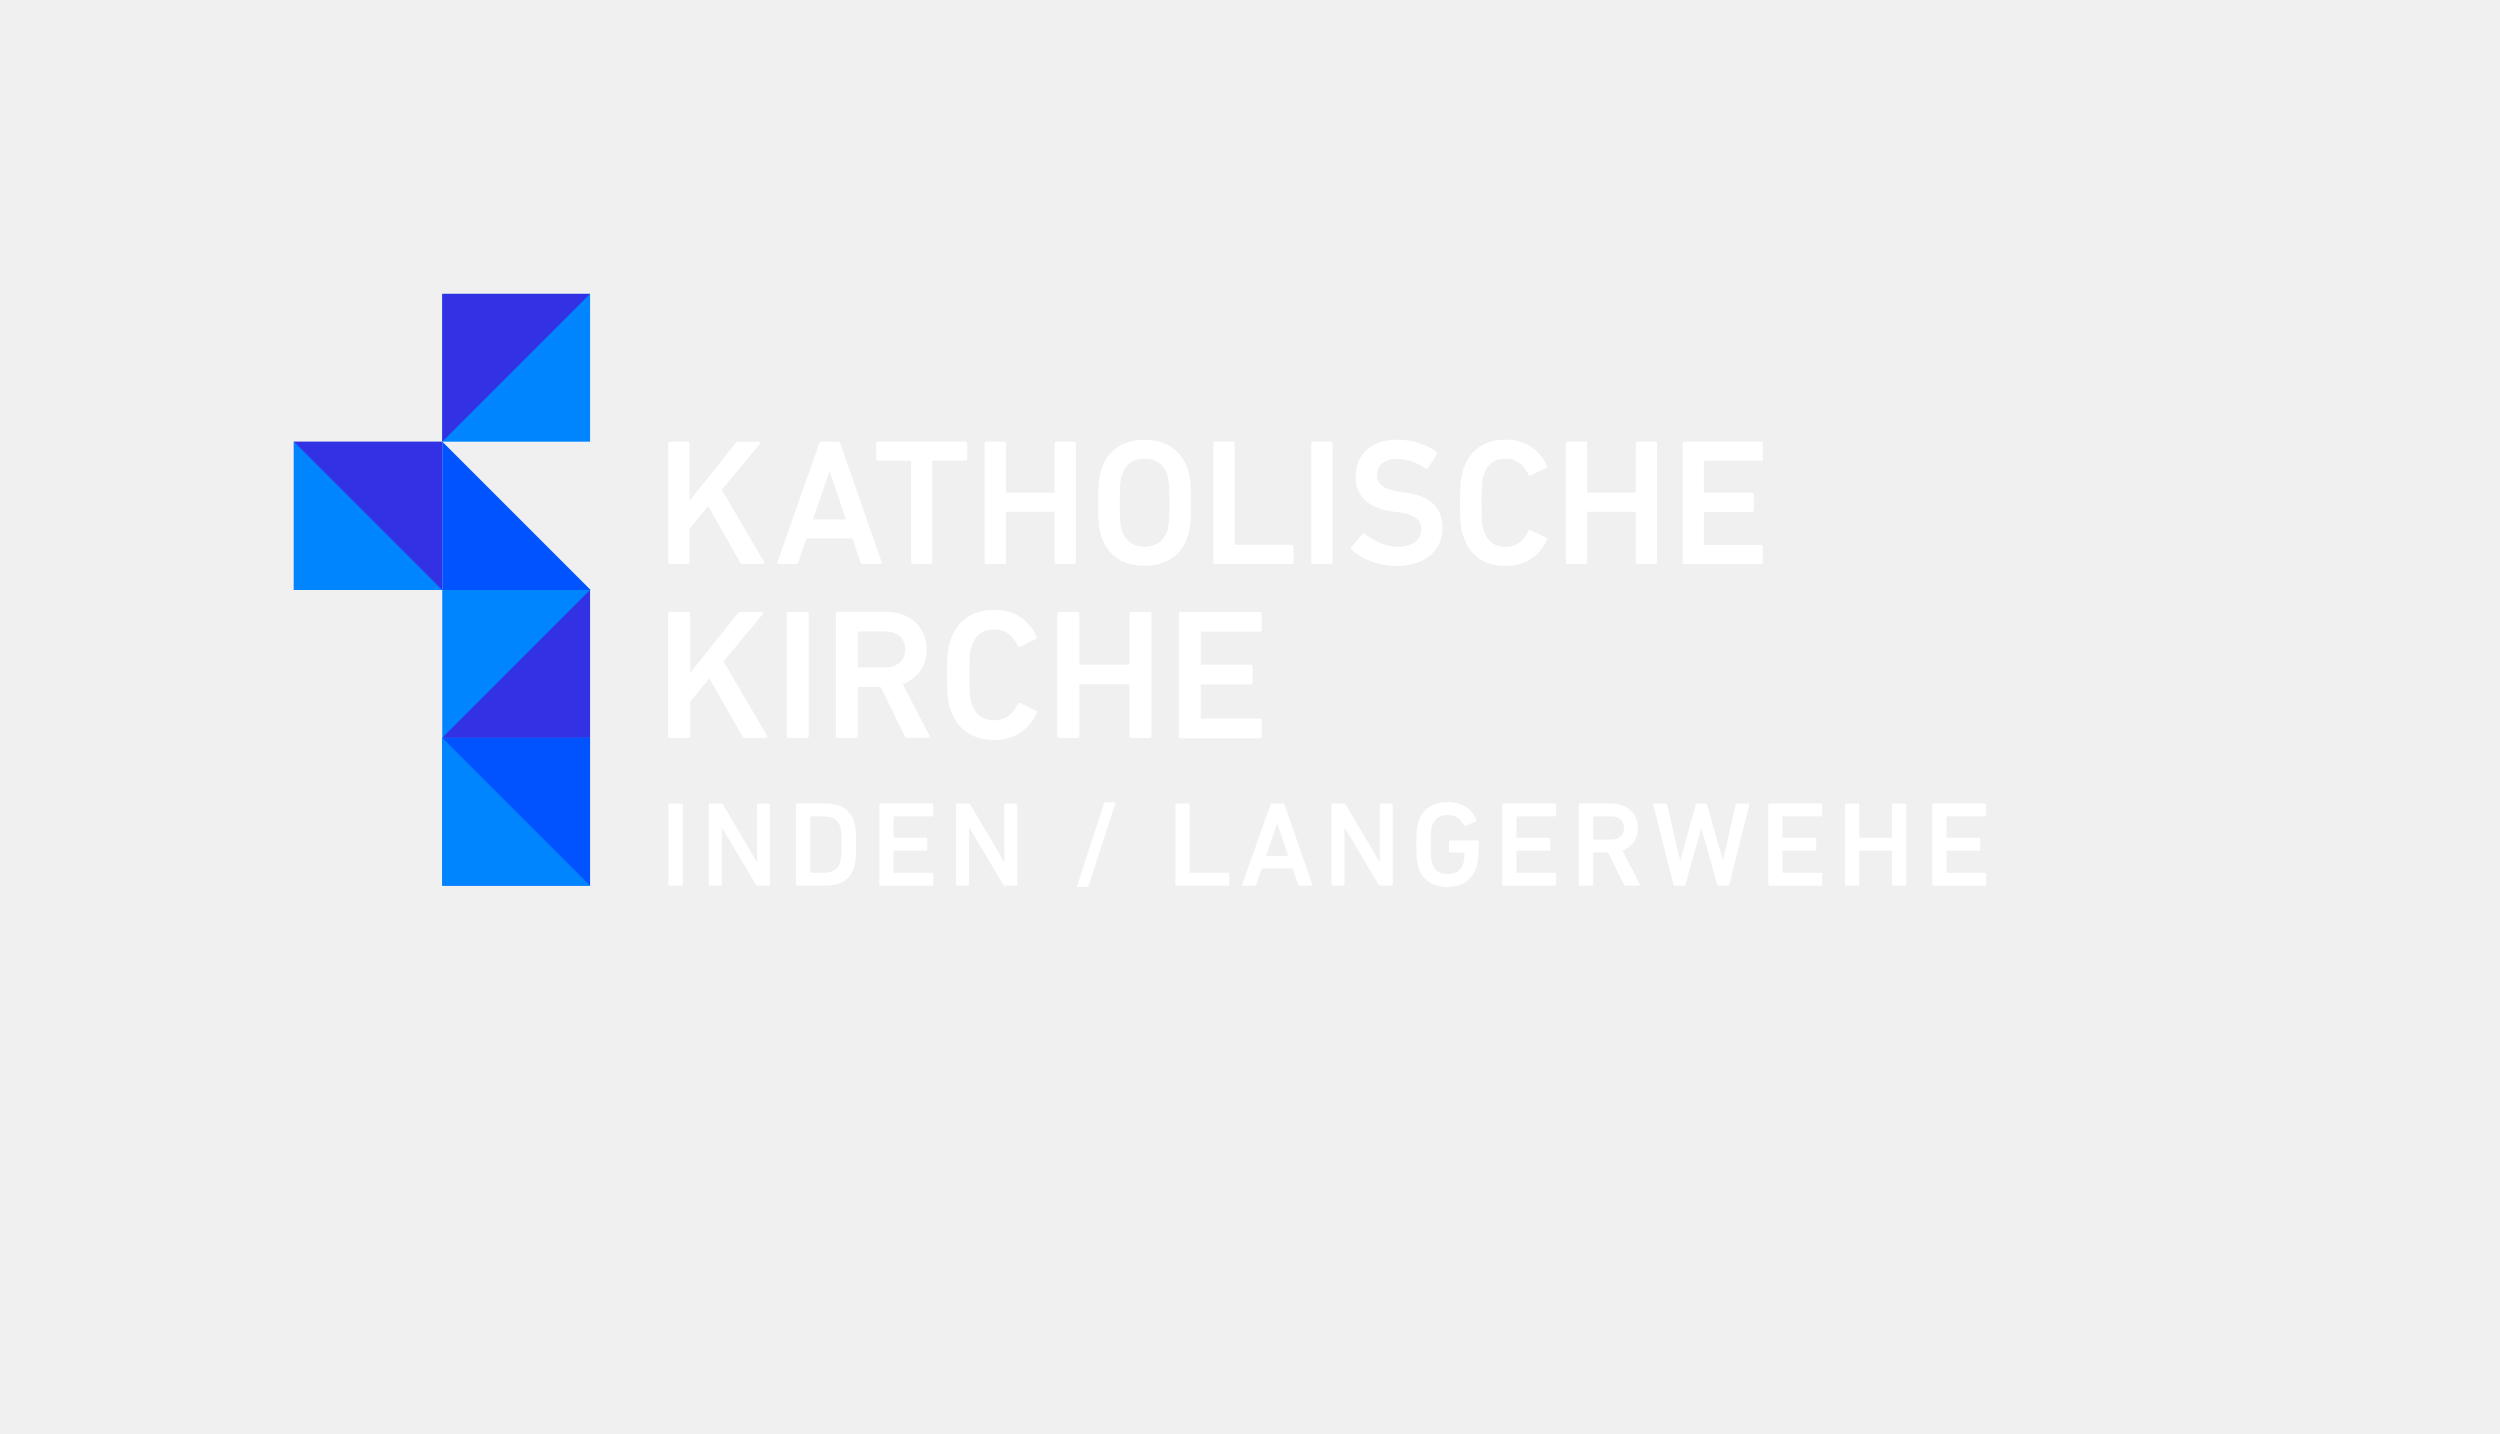
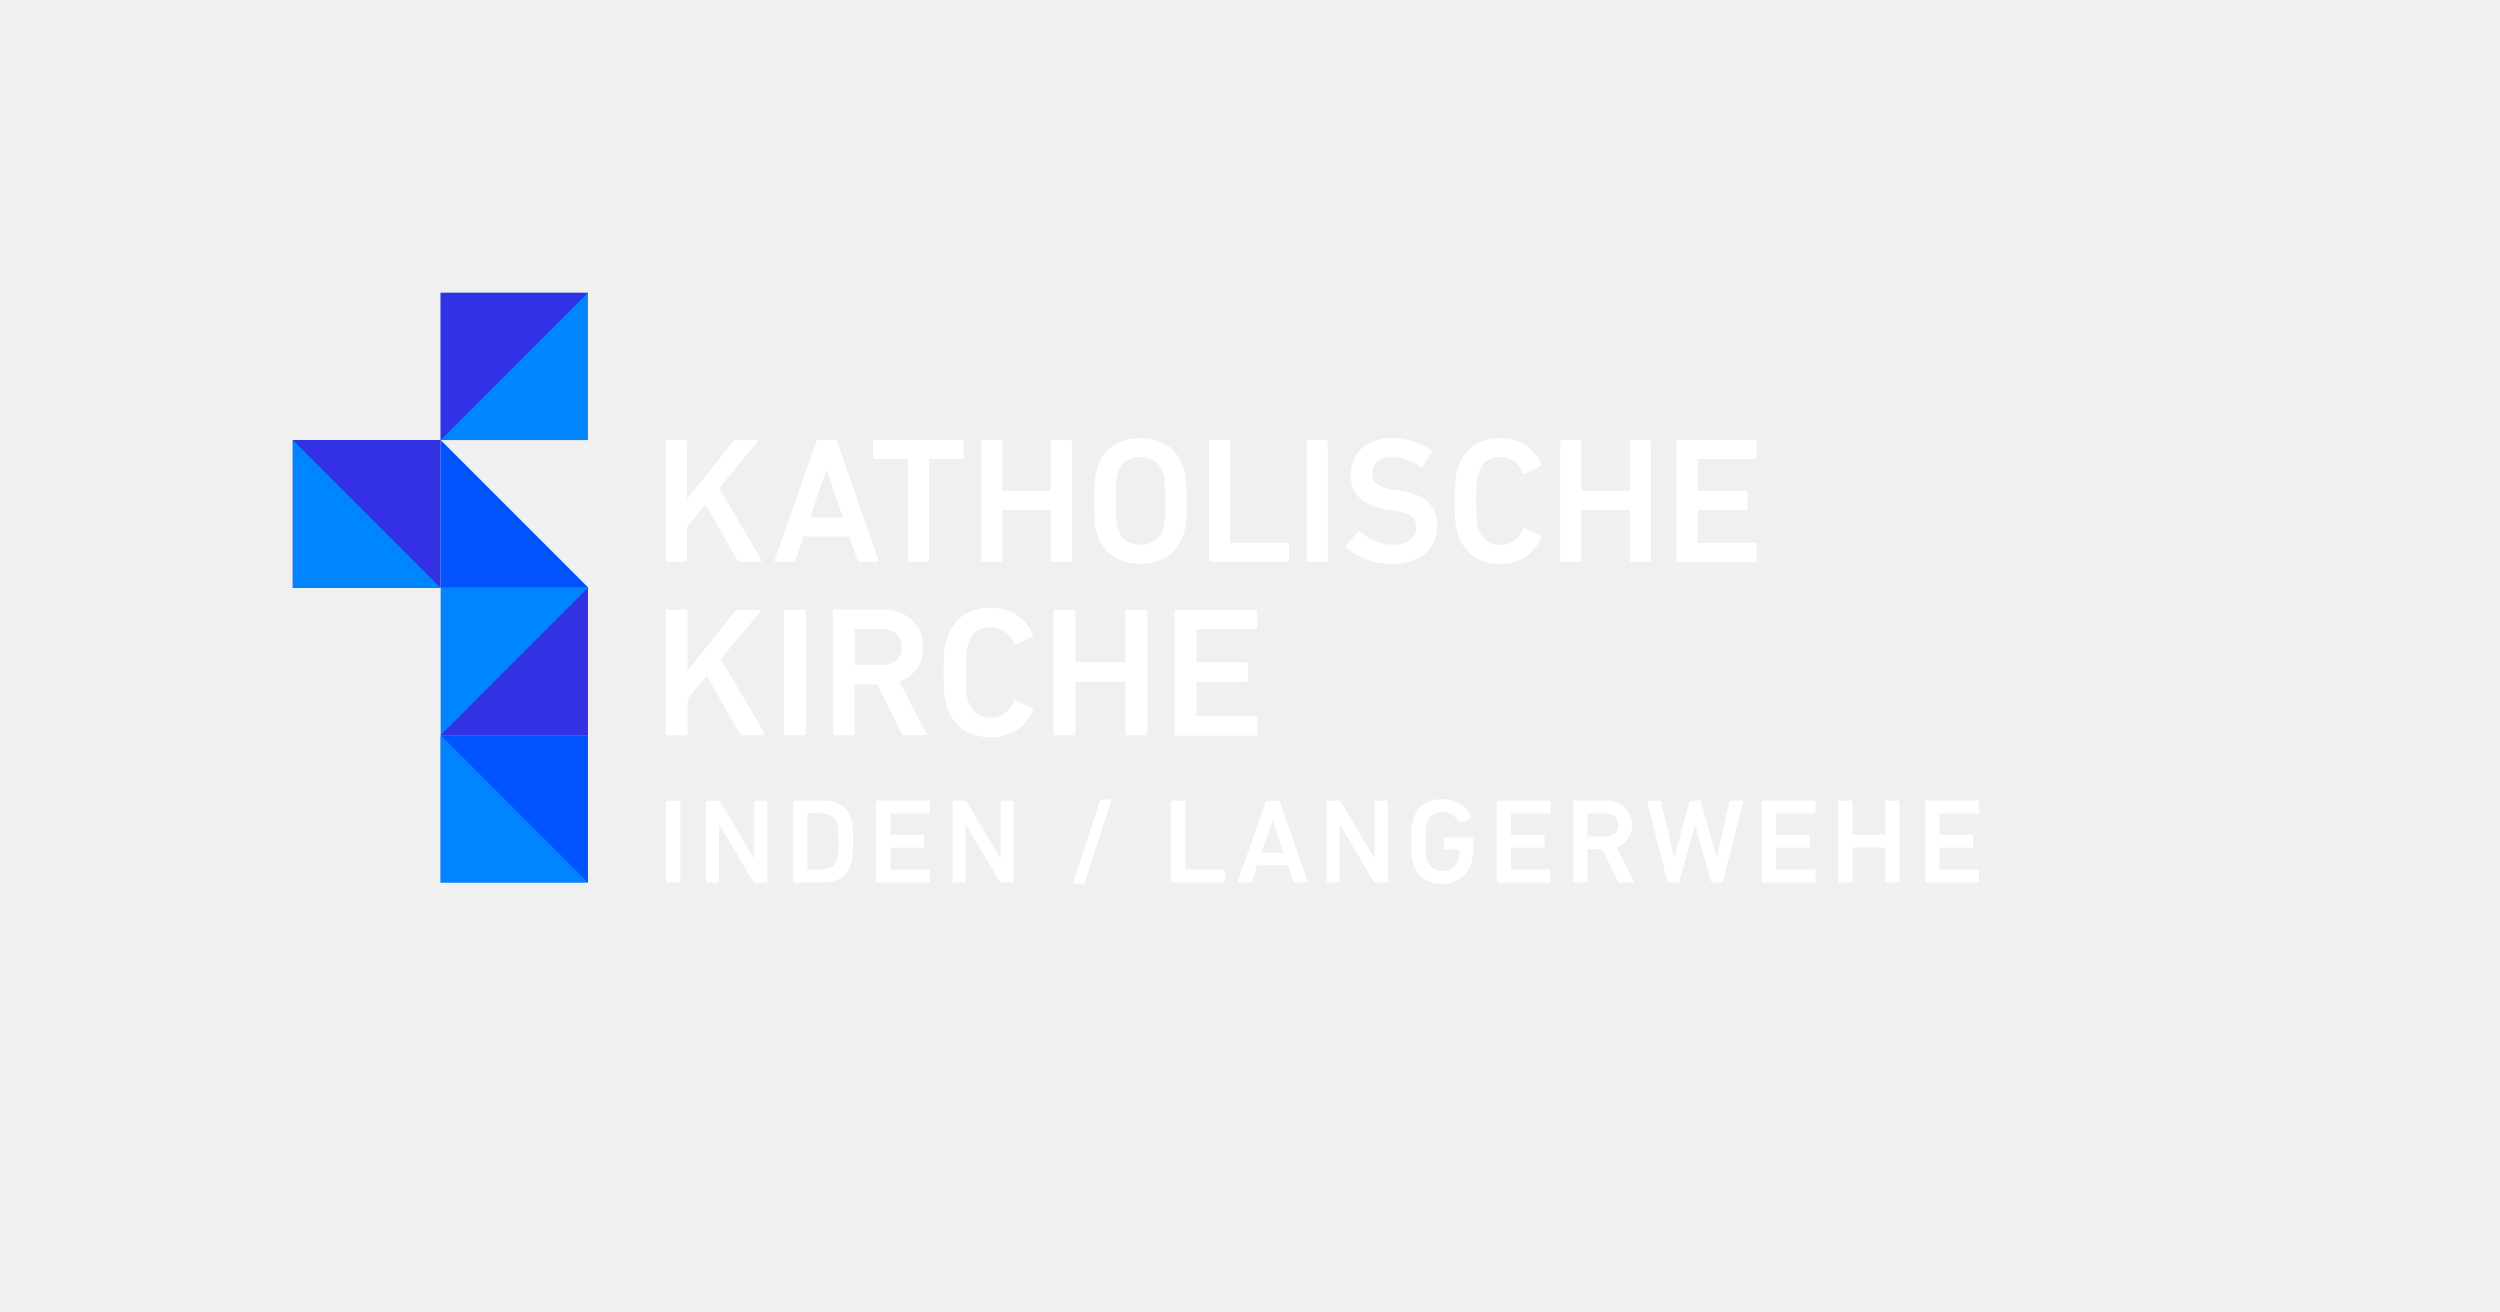
- <svg xmlns="http://www.w3.org/2000/svg" viewBox="0 0 303.9 174.26">
+ <svg xmlns="http://www.w3.org/2000/svg" viewBox="0 0 305 160">
  <defs>
    <style>
      .cls-1 {
        fill: none;
      }

      .cls-2 {
        fill: #0085ff;
      }

      .cls-3 {
        fill: #fff;
      }

      .cls-4 {
        fill: #0053ff;
      }

      .cls-5 {
        fill: #3231e4;
      }
    </style>
  </defs>
-   <rect class="cls-1" x="0" y="0" width="303.9" height="174.25" />
+   <rect class="cls-1" x="0" y="0" width="305" height="160" />
  <path class="cls-3" d="M81.22,74.61c0-.14.09-.23.23-.23h2.21c.14,0,.23.09.23.23v7.21l5.79-7.25c.11-.14.2-.18.36-.18h2.57c.14,0,.2.16.09.29l-4.75,5.72,5.29,9.03c.09.16.02.27-.16.27h-2.5c-.18,0-.25-.05-.34-.18l-4.01-7.07-2.34,2.84v4.19c0,.14-.09.23-.23.23h-2.21c-.14,0-.23-.09-.23-.23v-14.87Z" />
  <path class="cls-3" d="M95.64,74.61c0-.14.09-.23.23-.23h2.21c.14,0,.23.09.23.23v14.87c0,.14-.09.23-.23.23h-2.21c-.14,0-.23-.09-.23-.23v-14.87Z" />
  <path class="cls-3" d="M110.32,89.7c-.18,0-.27-.07-.34-.23l-2.93-5.97h-2.64c-.09,0-.13.05-.13.14v5.83c0,.14-.09.23-.23.23h-2.21c-.14,0-.23-.09-.23-.23v-14.87c0-.14.09-.23.23-.23h5.92c2.82,0,4.89,1.87,4.89,4.57,0,2.01-1.15,3.56-2.91,4.21l3.22,6.24c.09.16,0,.29-.16.29h-2.5ZM110.03,78.95c0-1.33-.95-2.19-2.34-2.19h-3.27c-.09,0-.13.04-.13.14v4.08c0,.09.04.14.13.14h3.27c1.4,0,2.34-.86,2.34-2.16Z" />
  <path class="cls-3" d="M115.12,82.04c0-2.43.09-3.2.41-4.15.79-2.5,2.73-3.76,5.32-3.76,2.46,0,4.3,1.26,5.18,3.29.04.11,0,.23-.11.27l-1.91.92c-.14.07-.25,0-.29-.11-.5-1.08-1.35-1.98-2.86-1.98s-2.32.79-2.75,2.03c-.2.63-.27,1.24-.27,3.49s.07,2.86.27,3.49c.43,1.24,1.28,2.03,2.75,2.03s2.37-.9,2.86-1.98c.05-.11.16-.18.29-.11l1.91.92c.11.05.16.16.11.27-.88,2.03-2.73,3.29-5.18,3.29-2.59,0-4.53-1.26-5.32-3.76-.32-.95-.41-1.71-.41-4.14Z" />
  <path class="cls-3" d="M128.53,74.61c0-.14.09-.23.23-.23h2.21c.14,0,.23.09.23.23v6.04c0,.09.04.14.14.14h5.83c.09,0,.13-.04.13-.14v-6.04c0-.14.09-.23.23-.23h2.21c.14,0,.23.09.23.23v14.87c0,.14-.09.23-.23.23h-2.21c-.14,0-.23-.09-.23-.23v-6.17c0-.09-.04-.14-.13-.14h-5.83c-.09,0-.14.05-.14.14v6.17c0,.14-.09.23-.23.23h-2.21c-.14,0-.23-.09-.23-.23v-14.87Z" />
  <path class="cls-3" d="M143.31,74.61c0-.14.09-.23.23-.23h9.6c.14,0,.23.09.23.23v1.94c0,.14-.09.23-.23.23h-7.03c-.09,0-.14.04-.14.14v3.74c0,.09.05.14.14.14h5.92c.14,0,.23.09.23.23v1.94c0,.14-.09.23-.23.23h-5.92c-.09,0-.14.05-.14.14v3.87c0,.09.05.14.14.14h7.03c.14,0,.23.09.23.23v1.94c0,.14-.09.23-.23.23h-9.6c-.14,0-.23-.09-.23-.23v-14.87Z" />
  <path class="cls-3" d="M81.23,53.91c0-.13.09-.22.22-.22h2.14c.13,0,.22.09.22.22v6.99l5.61-7.03c.11-.13.2-.17.35-.17h2.49c.13,0,.2.15.09.28l-4.61,5.55,5.13,8.76c.09.15.02.26-.15.26h-2.42c-.17,0-.24-.04-.33-.17l-3.89-6.86-2.27,2.75v4.06c0,.13-.09.22-.22.22h-2.14c-.13,0-.22-.09-.22-.22v-14.42Z" />
  <path class="cls-3" d="M99.58,53.91c.04-.13.13-.22.28-.22h2.01c.15,0,.24.09.28.22l5.02,14.42c.04.13,0,.22-.15.22h-2.14c-.15,0-.24-.07-.28-.22l-.98-2.88h-5.59l-.98,2.88c-.04.15-.13.22-.28.22h-2.12c-.15,0-.2-.09-.15-.22l5.09-14.42ZM102.84,63.15l-1.97-5.77h-.07l-1.99,5.77h4.02Z" />
  <path class="cls-3" d="M110.97,68.54c-.13,0-.22-.09-.22-.22v-12.19c0-.09-.04-.13-.13-.13h-3.89c-.13,0-.22-.09-.22-.22v-1.88c0-.13.09-.22.22-.22h10.62c.13,0,.22.09.22.22v1.88c0,.13-.09.22-.22.22h-3.89c-.09,0-.13.04-.13.13v12.19c0,.13-.09.22-.22.22h-2.14Z" />
  <path class="cls-3" d="M119.7,53.91c0-.13.09-.22.22-.22h2.14c.13,0,.22.09.22.22v5.85c0,.09.04.13.13.13h5.66c.09,0,.13-.04.13-.13v-5.85c0-.13.09-.22.22-.22h2.14c.13,0,.22.09.22.22v14.42c0,.13-.09.22-.22.22h-2.14c-.13,0-.22-.09-.22-.22v-5.99c0-.09-.04-.13-.13-.13h-5.66c-.09,0-.13.04-.13.13v5.99c0,.13-.09.22-.22.22h-2.14c-.13,0-.22-.09-.22-.22v-14.42Z" />
  <path class="cls-3" d="M133.88,65.2c-.31-.92-.39-1.75-.39-4.08s.09-3.17.39-4.08c.76-2.36,2.69-3.58,5.24-3.58s4.5,1.22,5.26,3.58c.31.92.39,1.75.39,4.08s-.09,3.17-.39,4.08c-.76,2.36-2.69,3.58-5.26,3.58s-4.48-1.22-5.24-3.58ZM141.9,64.52c.17-.55.26-1.31.26-3.41s-.09-2.86-.26-3.41c-.42-1.2-1.29-1.94-2.77-1.94s-2.34.74-2.75,1.94c-.17.55-.26,1.29-.26,3.41s.09,2.86.26,3.41c.41,1.2,1.29,1.94,2.75,1.94s2.36-.74,2.77-1.94Z" />
  <path class="cls-3" d="M147.5,53.91c0-.13.09-.22.22-.22h2.14c.13,0,.22.09.22.22v12.19c0,.09.04.13.13.13h6.82c.13,0,.22.09.22.22v1.88c0,.13-.09.22-.22.22h-9.31c-.13,0-.22-.09-.22-.22v-14.42Z" />
  <path class="cls-3" d="M159.4,53.91c0-.13.09-.22.22-.22h2.14c.13,0,.22.09.22.22v14.42c0,.13-.09.22-.22.22h-2.14c-.13,0-.22-.09-.22-.22v-14.42Z" />
  <path class="cls-3" d="M164.31,66.82c-.09-.09-.13-.22-.04-.33l1.35-1.57c.09-.11.22-.11.31-.02.96.76,2.38,1.57,4.04,1.57,1.77,0,2.8-.9,2.8-2.14,0-1.07-.66-1.77-2.71-2.05l-.79-.11c-2.86-.39-4.48-1.77-4.48-4.24,0-2.69,1.97-4.48,5.02-4.48,1.86,0,3.63.59,4.81,1.49.11.09.13.17.04.31l-1.05,1.62c-.09.11-.2.13-.31.07-1.2-.79-2.32-1.16-3.56-1.16-1.51,0-2.34.83-2.34,1.99,0,1.03.72,1.73,2.73,2.01l.79.11c2.86.39,4.43,1.75,4.43,4.3s-1.9,4.61-5.59,4.61c-2.18,0-4.3-.87-5.46-1.97Z" />
  <path class="cls-3" d="M177.48,61.11c0-2.36.09-3.1.39-4.02.76-2.42,2.64-3.65,5.15-3.65,2.38,0,4.17,1.22,5.02,3.19.04.11,0,.22-.11.26l-1.86.9c-.13.07-.24,0-.28-.11-.48-1.05-1.31-1.92-2.77-1.92s-2.25.76-2.66,1.97c-.2.61-.26,1.2-.26,3.39s.07,2.77.26,3.39c.41,1.2,1.24,1.97,2.66,1.97s2.29-.87,2.77-1.92c.04-.11.15-.17.28-.11l1.86.9c.11.04.15.15.11.26-.85,1.97-2.64,3.19-5.02,3.19-2.51,0-4.39-1.22-5.15-3.65-.31-.92-.39-1.66-.39-4.02Z" />
  <path class="cls-3" d="M190.35,53.91c0-.13.09-.22.22-.22h2.14c.13,0,.22.09.22.22v5.85c0,.09.04.13.13.13h5.66c.09,0,.13-.04.13-.13v-5.85c0-.13.09-.22.22-.22h2.14c.13,0,.22.09.22.22v14.42c0,.13-.09.22-.22.22h-2.14c-.13,0-.22-.09-.22-.22v-5.99c0-.09-.04-.13-.13-.13h-5.66c-.09,0-.13.04-.13.13v5.99c0,.13-.09.22-.22.22h-2.14c-.13,0-.22-.09-.22-.22v-14.42Z" />
  <path class="cls-3" d="M204.54,53.91c0-.13.09-.22.22-.22h9.31c.13,0,.22.09.22.22v1.88c0,.13-.09.22-.22.22h-6.82c-.09,0-.13.04-.13.13v3.63c0,.09.04.13.13.13h5.74c.13,0,.22.09.22.22v1.88c0,.13-.09.22-.22.22h-5.74c-.09,0-.13.04-.13.13v3.76c0,.09.04.13.13.13h6.82c.13,0,.22.09.22.22v1.88c0,.13-.09.22-.22.22h-9.31c-.13,0-.22-.09-.22-.22v-14.42Z" />
  <g>
    <rect class="cls-5" x="35.72" y="53.68" width="18.04" height="18.04" />
    <polygon class="cls-2" points="35.72 53.68 35.72 71.72 53.76 71.72 35.72 53.68" />
  </g>
  <g>
    <rect class="cls-2" x="53.76" y="35.72" width="17.97" height="17.97" />
    <polyline class="cls-5" points="71.72 35.72 53.76 35.72 53.76 53.69" />
  </g>
  <g>
    <rect class="cls-2" x="53.76" y="71.72" width="17.97" height="17.97" />
    <polyline class="cls-5" points="53.76 89.69 71.72 89.69 71.72 71.72" />
  </g>
  <g>
    <rect class="cls-4" x="53.76" y="89.69" width="17.97" height="17.97" />
    <polyline class="cls-2" points="71.72 107.66 53.76 107.66 53.76 89.69" />
  </g>
  <polygon class="cls-4" points="53.76 71.72 71.8 71.72 53.76 53.68 53.76 71.72" />
  <g>
    <path class="cls-3" d="M81.26,97.83c0-.1.05-.15.15-.15h1.44c.1,0,.15.05.15.15v9.68c0,.1-.05.15-.15.15h-1.44c-.1,0-.15-.05-.15-.15v-9.68Z" />
    <path class="cls-3" d="M86.15,97.83c0-.1.05-.15.15-.15h1.35c.11,0,.19.05.25.15l4.06,6.88h.06v-6.88c0-.1.05-.15.15-.15h1.28c.1,0,.15.05.15.15v9.68c0,.1-.05.15-.15.15h-1.33c-.11,0-.19-.05-.25-.15l-4.08-6.86h-.06v6.86c0,.1-.05.15-.15.15h-1.28c-.1,0-.15-.05-.15-.15v-9.68Z" />
    <path class="cls-3" d="M96.76,97.82c0-.1.05-.15.15-.15h3.57c1.74,0,2.86.74,3.34,2.22.04.13.07.26.1.4.03.14.06.32.08.52.02.21.04.46.05.76s.01.66.01,1.09,0,.8-.01,1.09c0,.3-.03.55-.05.76s-.05.38-.08.52c-.03.14-.06.28-.1.4-.48,1.48-1.59,2.22-3.34,2.22h-3.57c-.1,0-.15-.05-.15-.15v-9.69ZM98.49,106c0,.06.03.09.09.09h1.48c.56,0,1-.1,1.34-.29s.58-.52.73-.97c.03-.07.05-.15.07-.26s.04-.23.05-.4.03-.36.04-.61c0-.24.01-.55.01-.91s0-.66-.01-.91c-.01-.24-.02-.45-.04-.61s-.03-.3-.05-.4-.04-.18-.07-.25c-.15-.45-.39-.77-.73-.96s-.78-.29-1.34-.29h-1.48c-.06,0-.09.03-.09.09v6.67Z" />
    <path class="cls-3" d="M106.89,97.82c0-.1.05-.15.15-.15h6.25c.1,0,.15.05.15.15v1.27c0,.1-.05.15-.15.15h-4.58c-.06,0-.09.03-.09.09v2.42c0,.06.03.09.09.09h3.86c.1,0,.15.05.15.15v1.27c0,.1-.05.15-.15.15h-3.86c-.06,0-.09.03-.09.09v2.51c0,.06.03.09.09.09h4.58c.1,0,.15.05.15.15v1.27c0,.1-.05.15-.15.15h-6.25c-.1,0-.15-.05-.15-.15v-9.69Z" />
    <path class="cls-3" d="M116.22,97.83c0-.1.05-.15.15-.15h1.35c.11,0,.19.05.25.15l4.06,6.88h.06v-6.88c0-.1.05-.15.15-.15h1.28c.1,0,.15.05.15.15v9.68c0,.1-.05.15-.15.15h-1.33c-.11,0-.19-.05-.25-.15l-4.08-6.86h-.06v6.86c0,.1-.05.15-.15.15h-1.28c-.1,0-.15-.05-.15-.15v-9.68Z" />
    <path class="cls-3" d="M134.19,97.67c.03-.1.09-.15.19-.15h1.1c.1,0,.13.05.1.15l-3.25,10c-.03.1-.09.15-.19.15h-1.1c-.1,0-.13-.05-.1-.15l3.26-10Z" />
    <path class="cls-3" d="M142.87,97.83c0-.1.05-.15.15-.15h1.44c.1,0,.15.05.15.15v8.17c0,.06.03.09.09.09h4.58c.1,0,.15.05.15.15v1.27c0,.1-.05.15-.15.15h-6.25c-.1,0-.15-.05-.15-.15v-9.68Z" />
    <path class="cls-3" d="M154.42,97.83c.03-.1.09-.15.19-.15h1.35c.1,0,.16.05.19.15l3.37,9.68c.03.1,0,.15-.1.15h-1.44c-.1,0-.16-.05-.19-.15l-.66-1.94h-3.75l-.66,1.94c-.03.1-.09.15-.19.15h-1.42c-.1,0-.13-.05-.1-.15l3.42-9.68ZM156.6,104.04l-1.32-3.87h-.04l-1.33,3.87h2.7Z" />
    <path class="cls-3" d="M161.85,97.83c0-.1.05-.15.15-.15h1.35c.11,0,.19.05.25.15l4.06,6.88h.06v-6.88c0-.1.05-.15.15-.15h1.28c.1,0,.15.05.15.15v9.68c0,.1-.05.15-.15.15h-1.33c-.11,0-.19-.05-.25-.15l-4.08-6.86h-.06v6.86c0,.1-.05.15-.15.15h-1.28c-.1,0-.15-.05-.15-.15v-9.68Z" />
    <path class="cls-3" d="M172.42,105.41c-.05-.16-.09-.31-.12-.47-.03-.16-.06-.34-.08-.54-.02-.21-.03-.45-.04-.73,0-.28-.01-.61-.01-1.01s0-.73.01-1.01.02-.52.04-.73c.02-.21.05-.39.08-.54.03-.16.08-.31.12-.47.25-.79.69-1.39,1.3-1.8.62-.41,1.37-.61,2.26-.61.47,0,.89.06,1.28.18.38.12.72.27,1.01.47.29.19.54.42.73.68s.35.53.46.8c.04.09.02.16-.06.21l-1.23.54c-.09.03-.15,0-.19-.07-.22-.4-.49-.71-.81-.92-.31-.21-.71-.31-1.2-.31s-.91.11-1.22.34c-.3.23-.52.55-.66.96-.03.09-.06.19-.08.31s-.04.26-.06.44c-.01.17-.02.39-.03.64,0,.25,0,.55,0,.9s0,.65,0,.9c0,.25.01.46.03.64.01.17.03.32.06.44s.05.22.08.31c.14.41.36.73.66.96.3.23.71.34,1.22.34.44,0,.83-.1,1.17-.31.34-.21.58-.52.72-.93.05-.16.09-.34.12-.55s.04-.45.04-.74c0-.06-.03-.09-.09-.09h-1.64c-.1,0-.15-.05-.15-.15v-1.17c0-.1.05-.15.15-.15h3.3c.1,0,.15.05.15.15v.87c0,.41-.02.81-.06,1.21-.04.4-.1.72-.18.97-.25.78-.68,1.39-1.3,1.81-.62.42-1.36.64-2.22.64s-1.64-.2-2.26-.61c-.62-.41-1.05-1.01-1.3-1.8Z" />
    <path class="cls-3" d="M182.61,97.82c0-.1.05-.15.15-.15h6.25c.1,0,.15.05.15.15v1.27c0,.1-.05.15-.15.15h-4.58c-.06,0-.09.03-.09.09v2.42c0,.06.03.09.09.09h3.86c.1,0,.15.05.15.15v1.27c0,.1-.05.15-.15.15h-3.86c-.06,0-.09.03-.09.09v2.51c0,.06.03.09.09.09h4.58c.1,0,.15.05.15.15v1.27c0,.1-.05.15-.15.15h-6.25c-.1,0-.15-.05-.15-.15v-9.69Z" />
    <path class="cls-3" d="M197.6,107.66c-.11,0-.18-.05-.22-.15l-1.91-3.89h-1.72c-.06,0-.09.03-.09.09v3.8c0,.1-.05.15-.15.15h-1.44c-.1,0-.15-.05-.15-.15v-9.69c0-.1.05-.15.15-.15h3.86c.46,0,.88.07,1.27.22.39.15.72.35,1,.61.28.26.51.57.67.94.16.37.24.77.24,1.21,0,.66-.17,1.22-.51,1.7-.34.48-.8.83-1.38,1.04l2.1,4.07s.03.09,0,.13-.06.06-.11.06h-1.63ZM195.89,102.06c.46,0,.83-.13,1.11-.38.28-.25.42-.59.42-1.02s-.14-.78-.42-1.04c-.28-.25-.65-.38-1.11-.38h-2.13c-.06,0-.09.03-.09.09v2.64c0,.06.03.09.09.09h2.13Z" />
    <path class="cls-3" d="M208.92,107.66c-.09,0-.15-.05-.18-.15l-1.91-6.82h-.03l-1.92,6.82c-.03.1-.09.15-.18.15h-1.1c-.09,0-.15-.05-.18-.15l-2.45-9.68c-.02-.1.02-.15.12-.15h1.38c.1,0,.16.05.18.15l1.58,6.72h.03l1.86-6.72c.03-.1.09-.15.18-.15h1.03c.09,0,.15.05.18.15l1.91,6.72h.03l1.54-6.72c0-.1.07-.15.18-.15h1.36c.1,0,.14.05.12.15l-2.43,9.68c-.02.1-.08.15-.18.15h-1.11Z" />
    <path class="cls-3" d="M214.95,97.82c0-.1.05-.15.15-.15h6.25c.1,0,.15.05.15.15v1.27c0,.1-.05.15-.15.15h-4.58c-.06,0-.09.03-.09.09v2.42c0,.06.03.09.09.09h3.86c.1,0,.15.05.15.15v1.27c0,.1-.05.15-.15.15h-3.86c-.06,0-.09.03-.09.09v2.51c0,.06.03.09.09.09h4.58c.1,0,.15.05.15.15v1.27c0,.1-.05.15-.15.15h-6.25c-.1,0-.15-.05-.15-.15v-9.69Z" />
    <path class="cls-3" d="M224.27,97.83c0-.1.05-.15.15-.15h1.44c.1,0,.15.05.15.15v3.92c0,.06.03.09.09.09h3.8c.06,0,.09-.03.09-.09v-3.92c0-.1.05-.15.15-.15h1.44c.1,0,.15.05.15.15v9.68c0,.1-.05.15-.15.15h-1.44c-.1,0-.15-.05-.15-.15v-4.02c0-.06-.03-.09-.09-.09h-3.8c-.06,0-.09.03-.09.09v4.02c0,.1-.05.15-.15.15h-1.44c-.1,0-.15-.05-.15-.15v-9.68Z" />
    <path class="cls-3" d="M234.88,97.82c0-.1.05-.15.15-.15h6.25c.1,0,.15.05.15.15v1.27c0,.1-.05.15-.15.15h-4.58c-.06,0-.09.03-.09.09v2.42c0,.06.03.09.09.09h3.86c.1,0,.15.05.15.15v1.27c0,.1-.05.15-.15.15h-3.86c-.06,0-.09.03-.09.09v2.51c0,.06.03.09.09.09h4.58c.1,0,.15.05.15.15v1.27c0,.1-.05.15-.15.15h-6.25c-.1,0-.15-.05-.15-.15v-9.69Z" />
  </g>
</svg>
